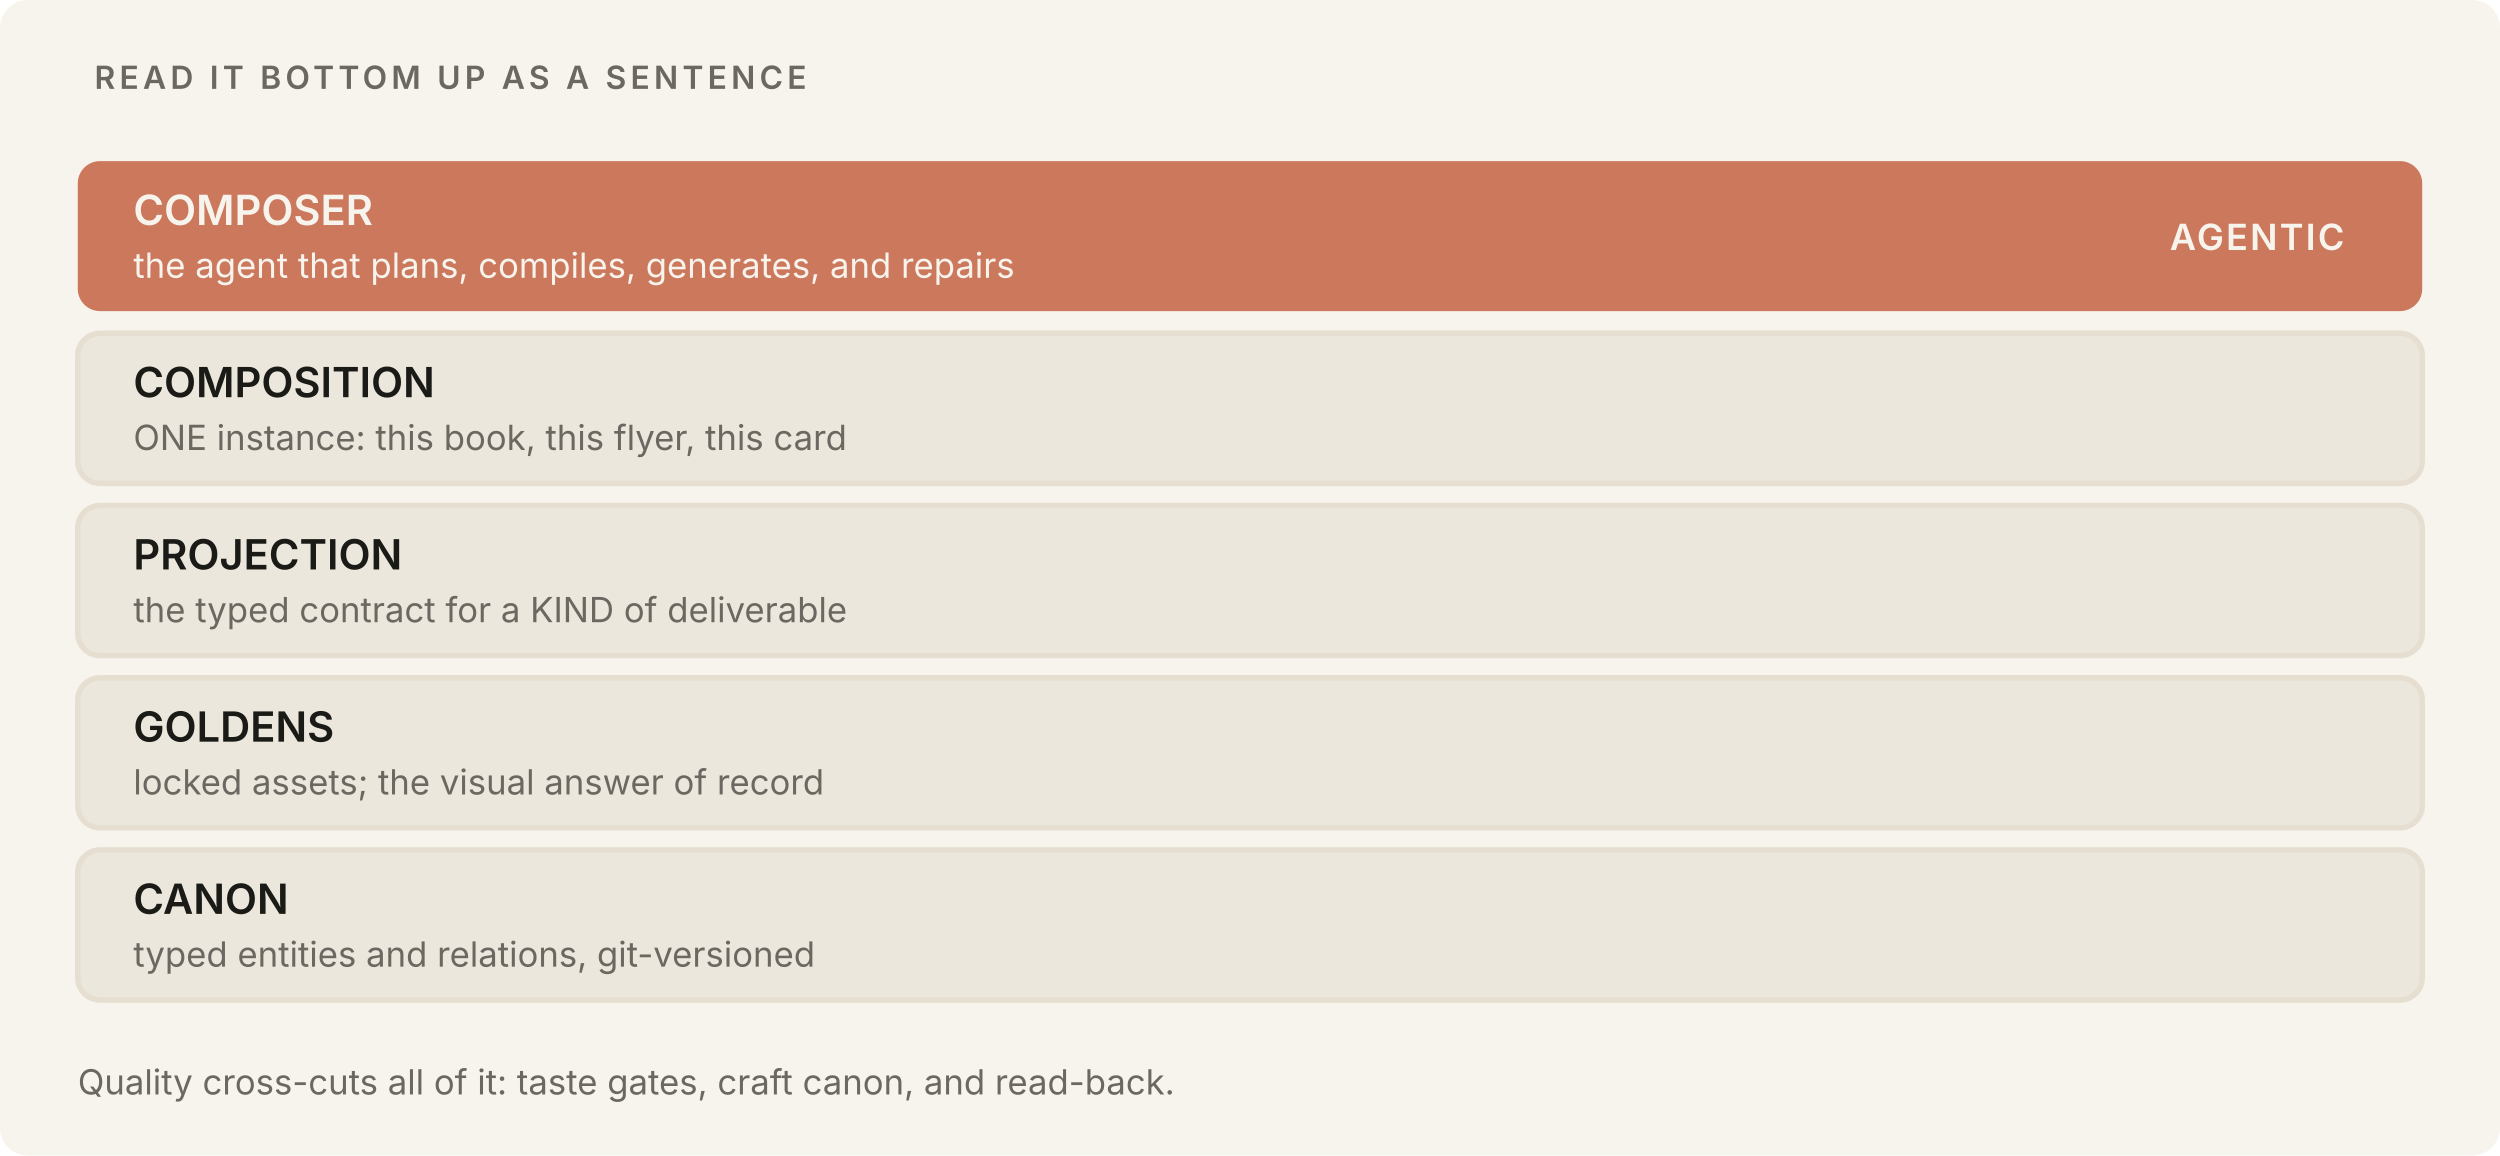
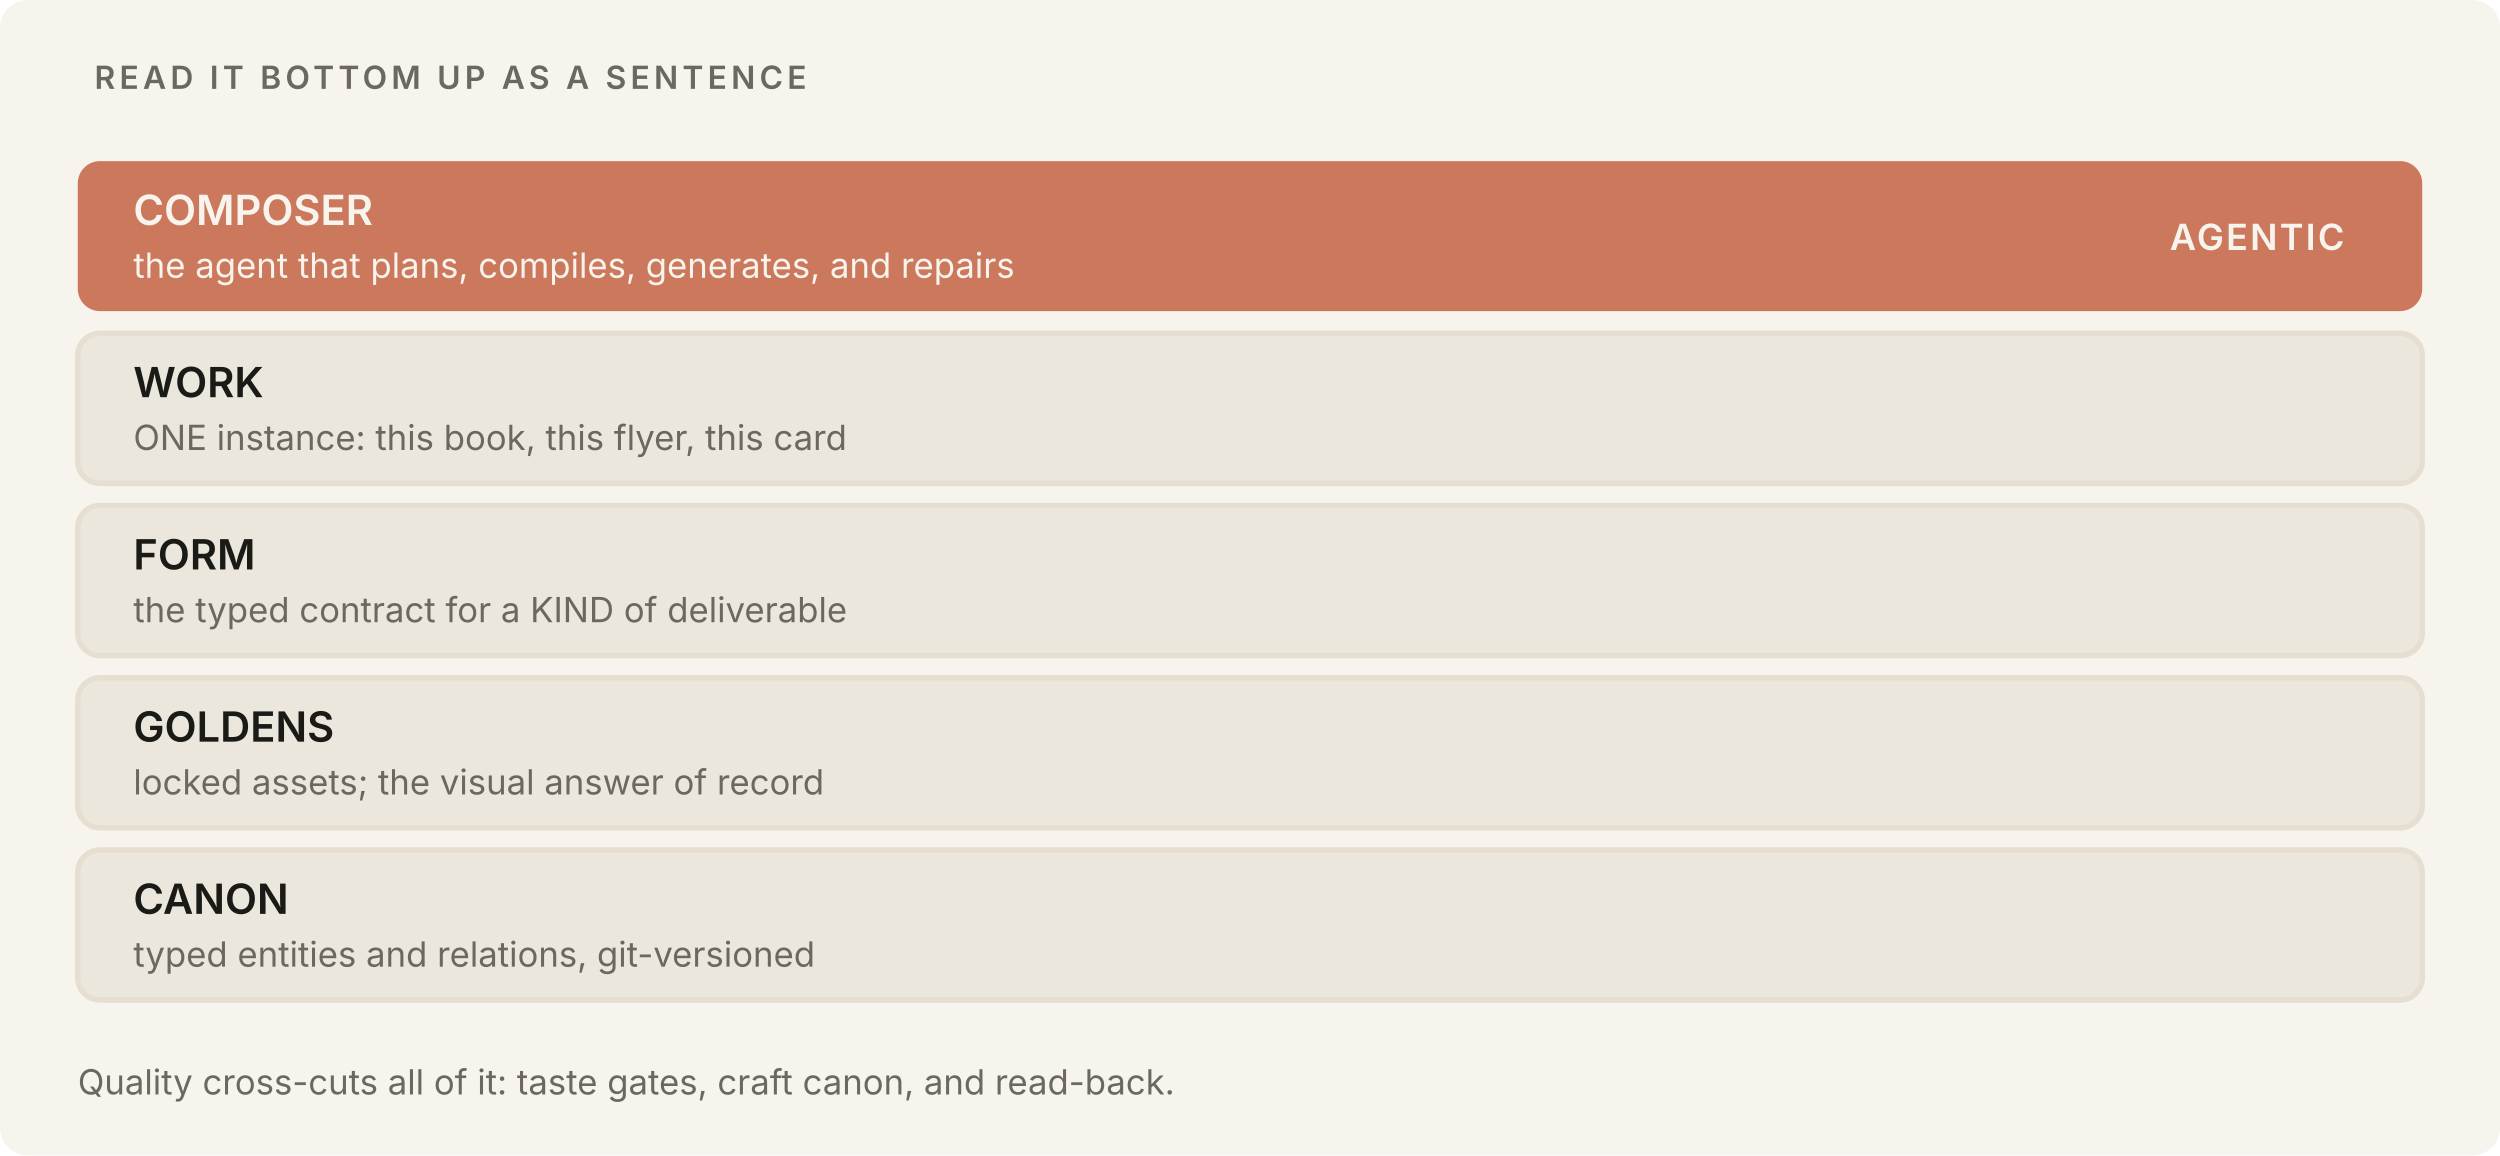
<svg xmlns="http://www.w3.org/2000/svg" viewBox="0 0 900 416" role="img" width="900" height="416">
  <style>
  .bg{fill:#f7f4ed} .ink{fill:#1a1a17} .mute{fill:#6b6862} .clay{fill:#cc785c}
  .row,.card{fill:#ece7dc;stroke:#e6dfd1;stroke-width:2}
  .you{fill:#6b6862} .ant{fill:#cc785c} .markfill{fill:#f7f4ed}
  .on{fill:#cc785c} .off{fill:none;stroke:#d9d2c4;stroke-width:2}
  .rule{stroke:#e6dfd1;stroke-width:2;stroke-linecap:round}
  .onclay{fill:#f7f4ed}
  .chip{font:600 12.5px system-ui,-apple-system,sans-serif;letter-spacing:.06em;fill:#f7f4ed}
  .h{font:600 11.5px system-ui,-apple-system,sans-serif;letter-spacing:.13em}
  .n{font:600 15px system-ui,-apple-system,sans-serif} .s{font:12.5px system-ui,-apple-system,sans-serif} .t{font:15px system-ui,-apple-system,sans-serif}
  .k{font:600 26px Georgia,serif} .b{font:600 13px system-ui,-apple-system,sans-serif;letter-spacing:.06em}
  @media (prefers-color-scheme: dark){
    .bg{fill:#141312} .ink{fill:#f0ede8} .mute{fill:#9a948c}
    .row,.card{fill:#1e1c1a;stroke:#2f2c28}
    .you{fill:#5d5a55} .ant,.on{fill:#e08a5f} .off{stroke:#2f2c28}
    .rule{stroke:#2f2c28} .markfill,.chip,.onclay{fill:#141312}
    .clay{fill:#e08a5f}
  }
</style>
  <rect class="bg" width="900" height="416" rx="10" />
  <text class="h mute" x="34" y="32">READ IT BOTTOM UP AS A SENTENCE</text>
  <rect class="ant" x="28" y="58" width="844" height="54" rx="8" />
  <text class="n onclay" x="48" y="81">COMPOSER</text>
  <text class="s onclay" x="48" y="100">the agent that plans, compiles, generates, and repairs</text>
  <text class="b onclay" x="844" y="90" text-anchor="end">AGENTIC</text>
  <rect class="row" x="28" y="120" width="844" height="54" rx="8" />
-   <text class="n ink" x="48" y="143">COMPOSITION</text>
+   <text class="n ink" x="48" y="143">WORK</text>
  <text class="s mute" x="48" y="162">ONE instance: this book, this flyer, this card</text>
  <rect class="row" x="28" y="182" width="844" height="54" rx="8" />
-   <text class="n ink" x="48" y="205">PROJECTION</text>
+   <text class="n ink" x="48" y="205">FORM</text>
  <text class="s mute" x="48" y="224">the typed contract for a KIND of deliverable</text>
  <rect class="row" x="28" y="244" width="844" height="54" rx="8" />
  <text class="n ink" x="48" y="267">GOLDENS</text>
  <text class="s mute" x="48" y="286">locked assets; the visual answer of record</text>
  <rect class="row" x="28" y="306" width="844" height="54" rx="8" />
  <text class="n ink" x="48" y="329">CANON</text>
  <text class="s mute" x="48" y="348">typed entities and relations, git-versioned</text>
  <text class="s mute" x="28" y="394">Quality cross-cuts all of it: taste gates, craft canon, and read-back.</text>
</svg>
